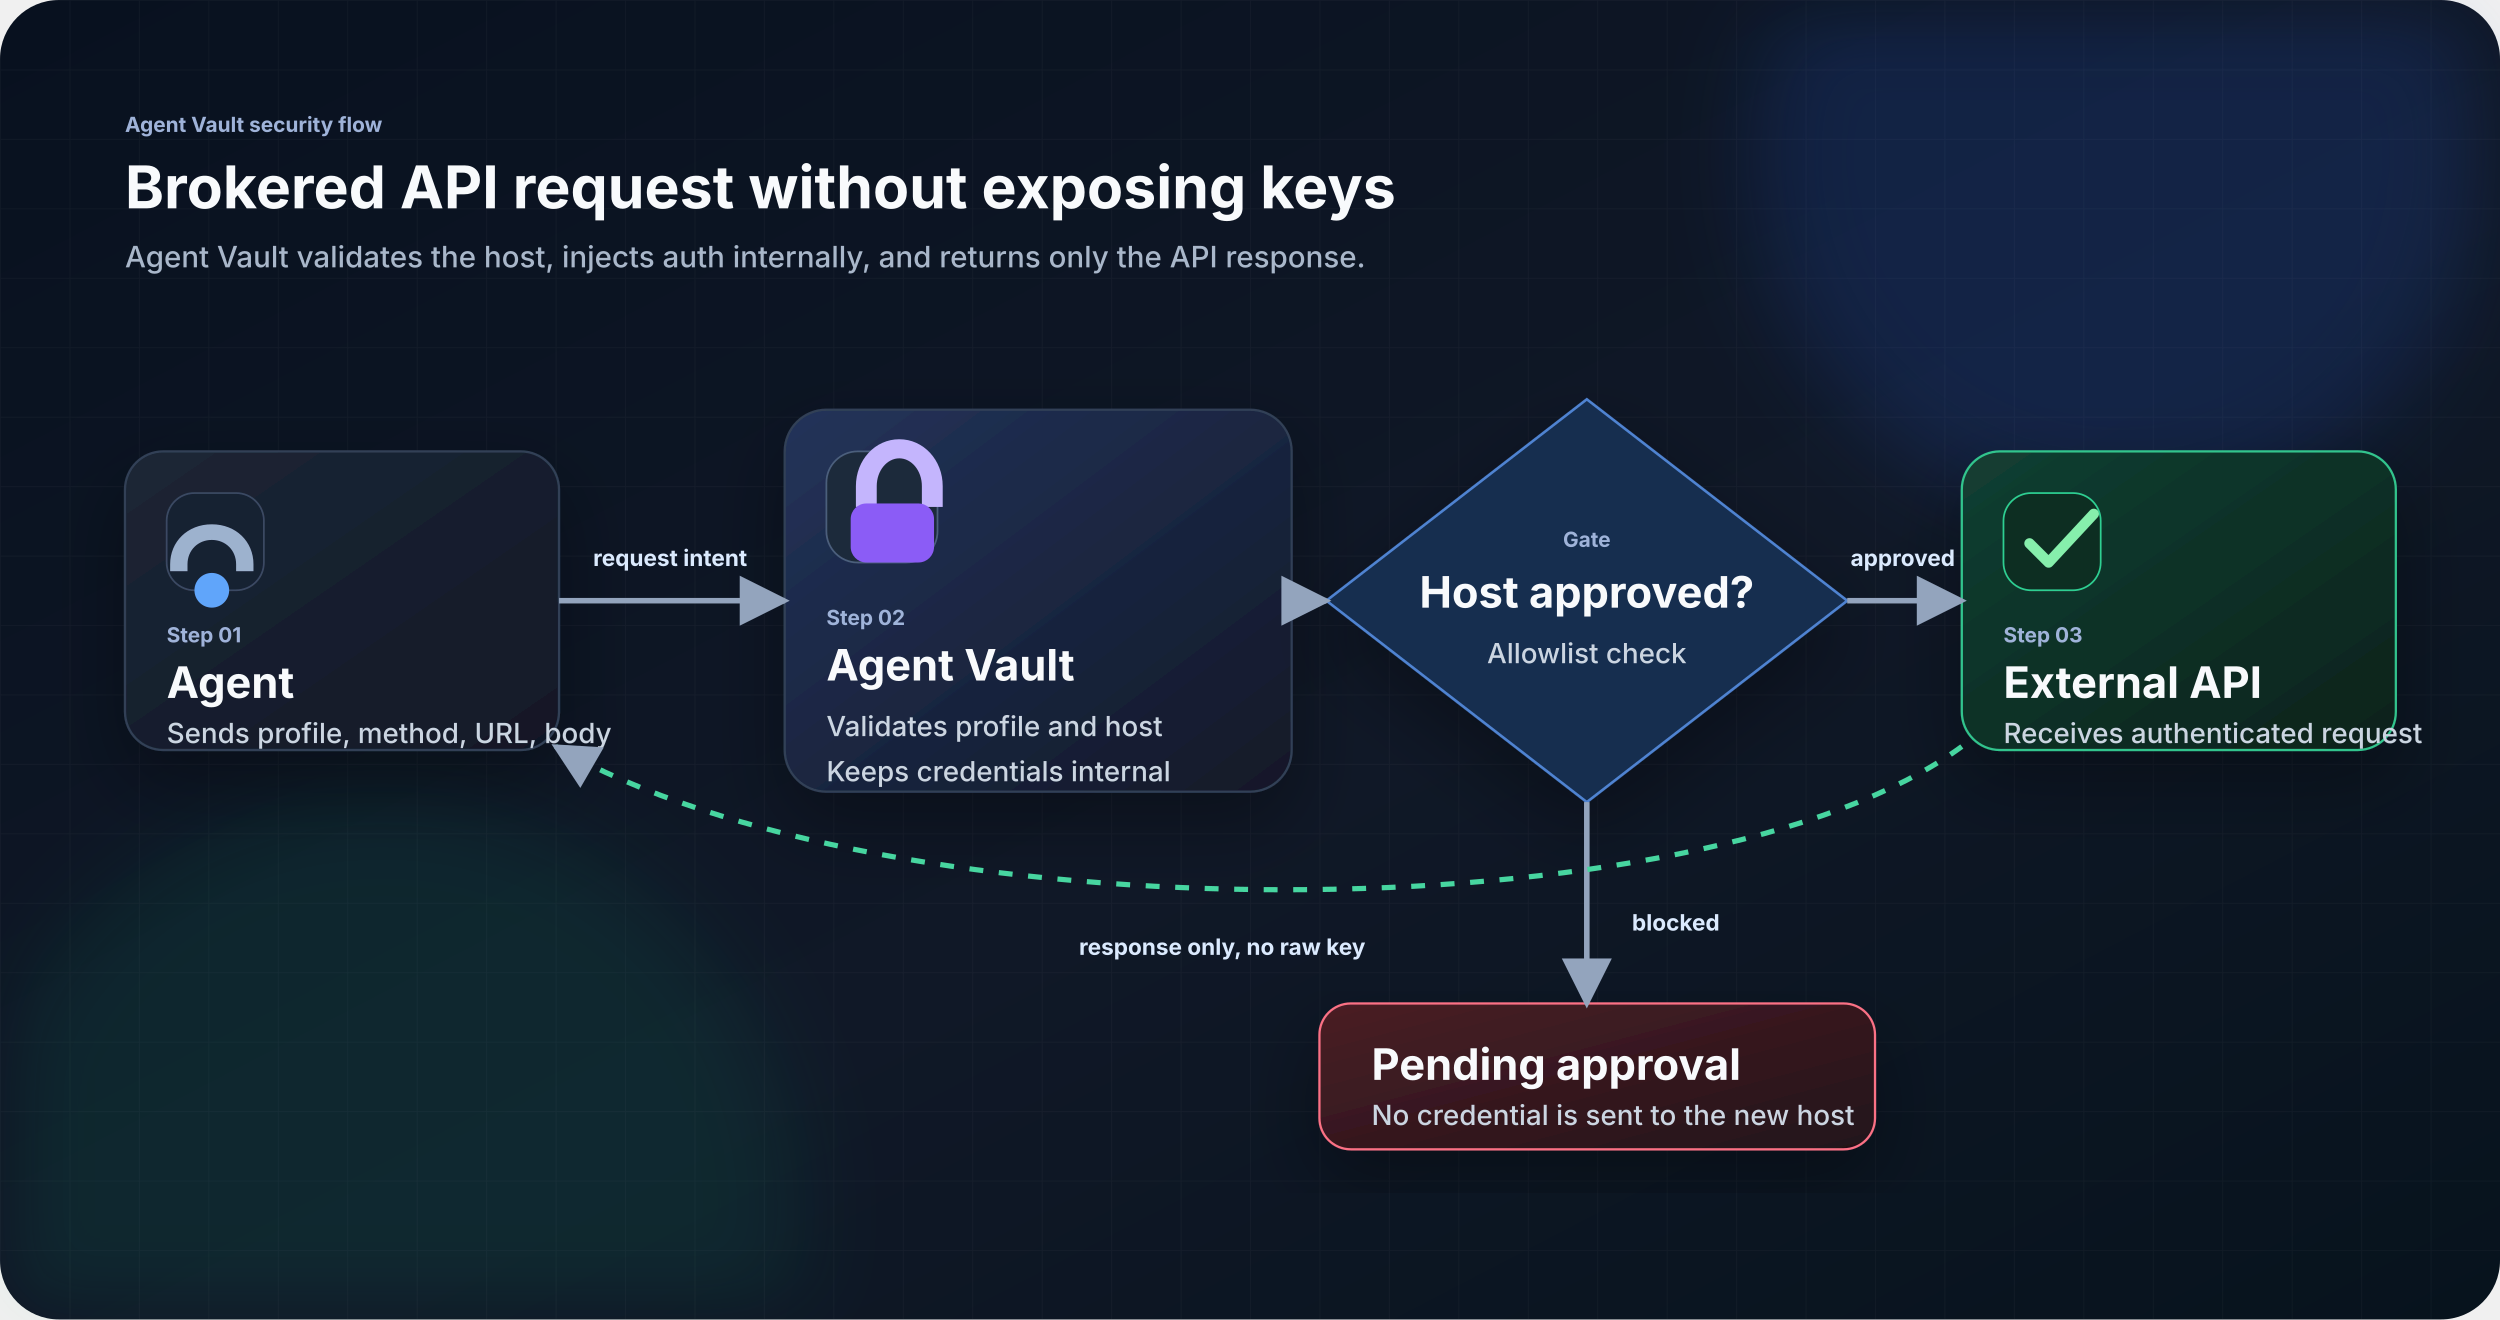
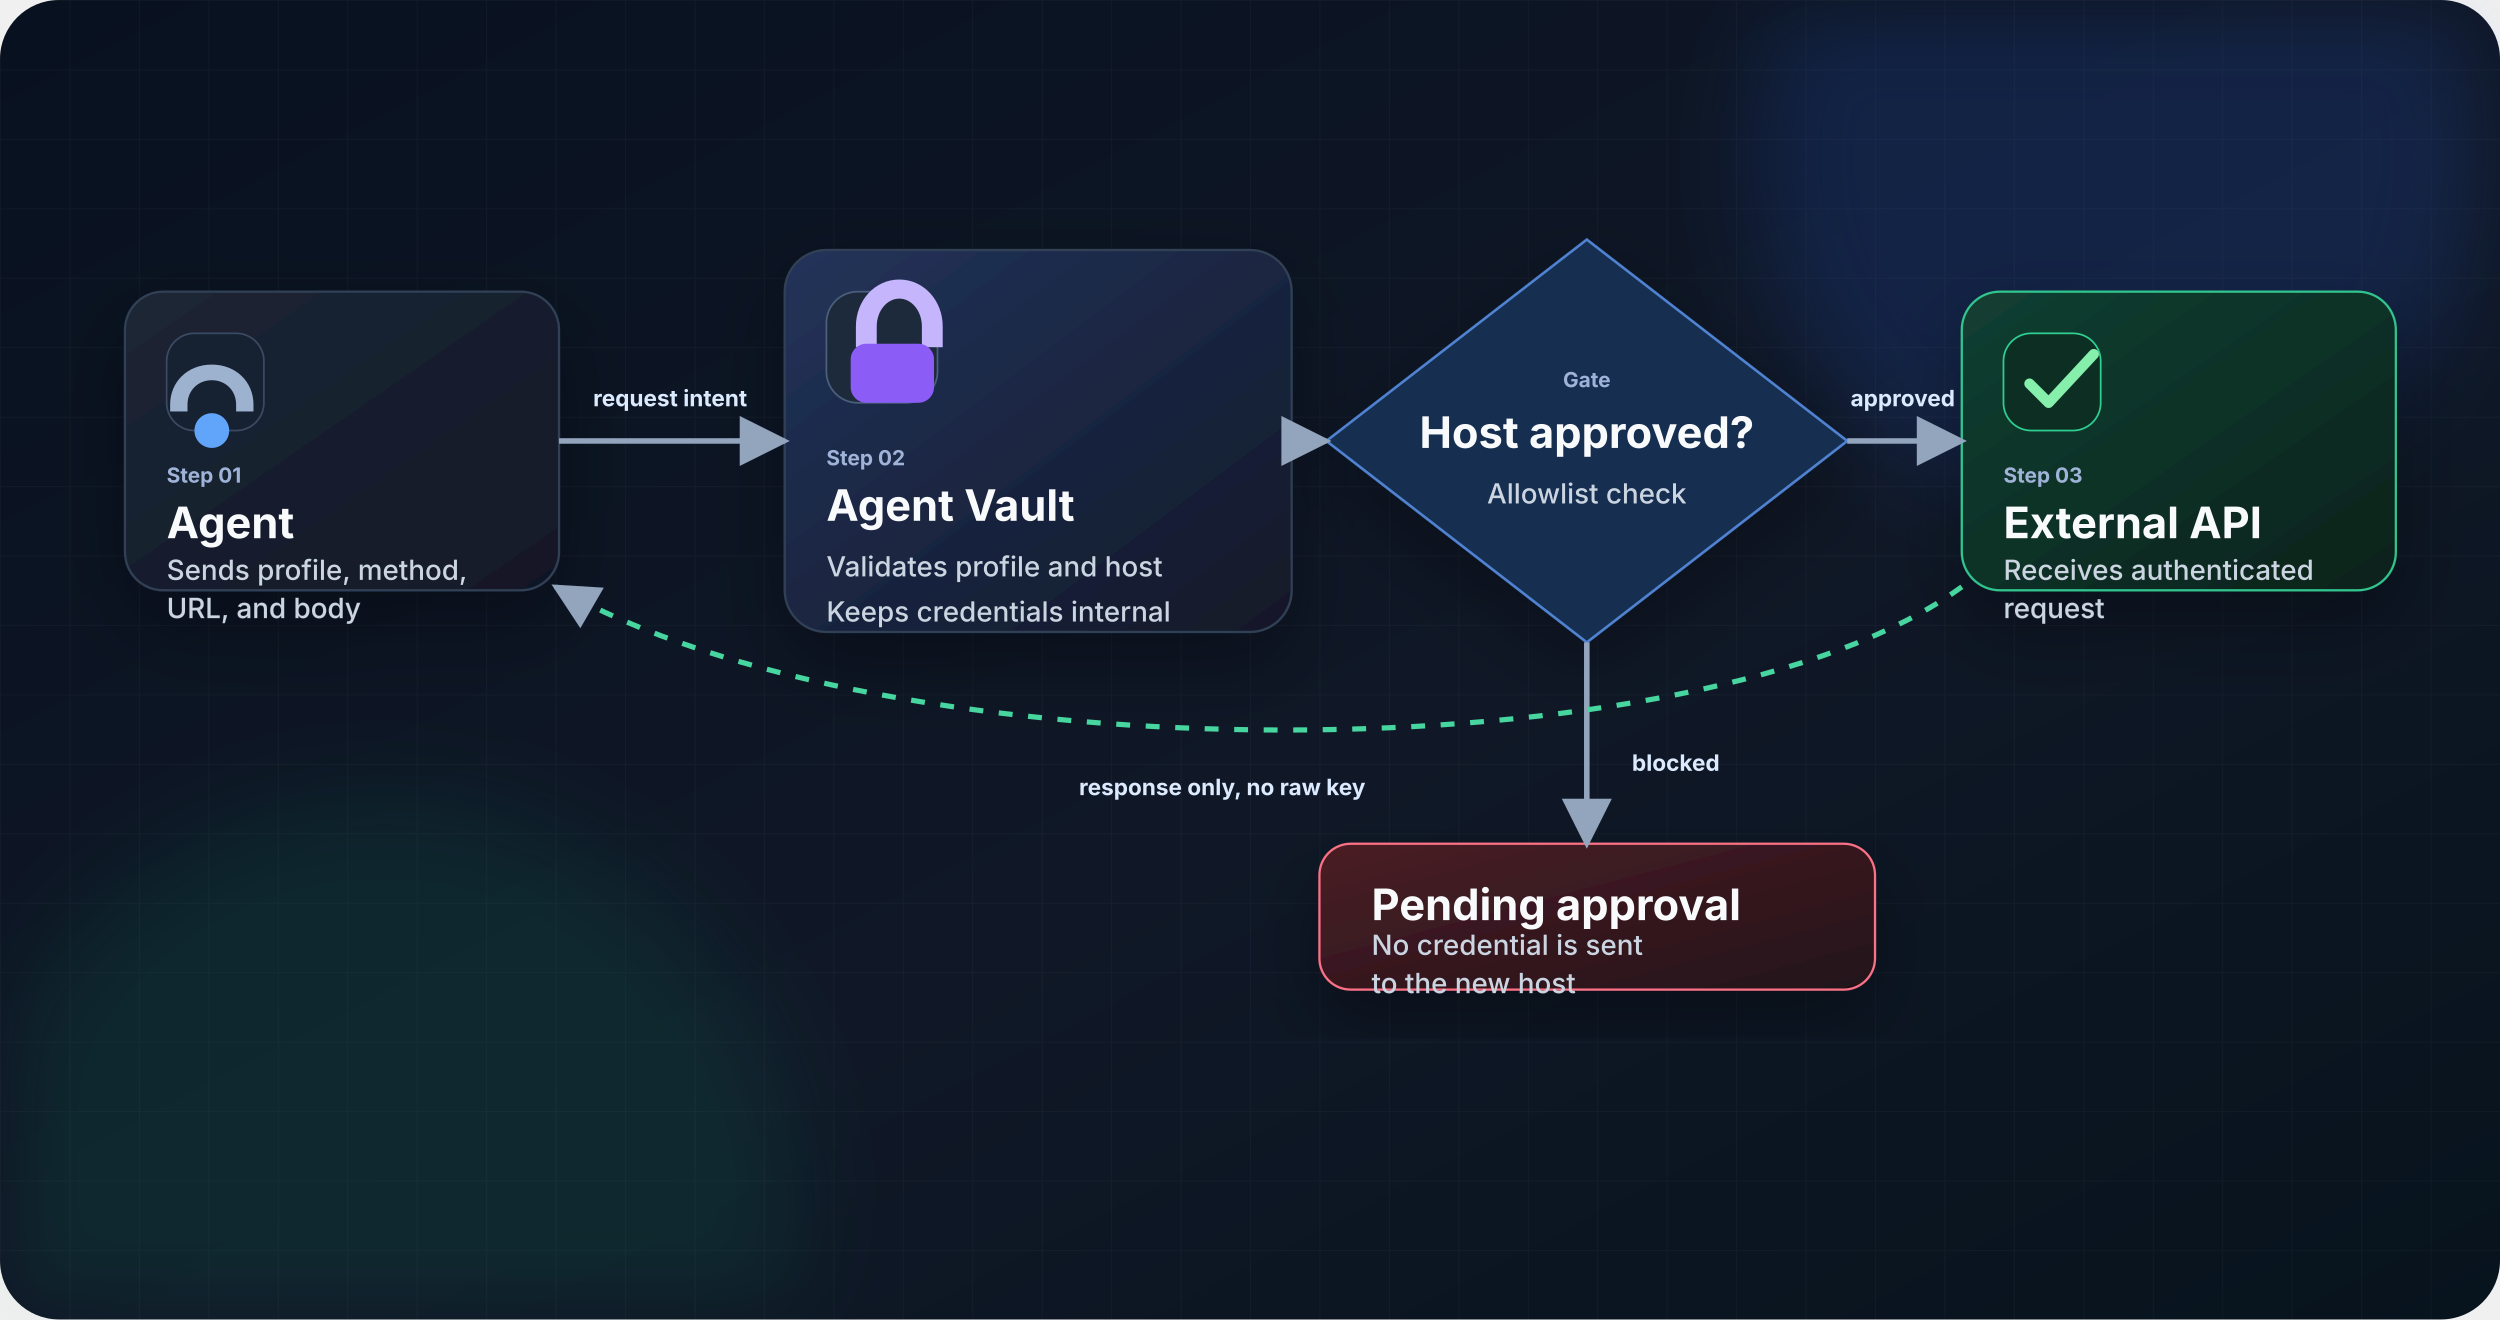
<svg xmlns="http://www.w3.org/2000/svg" width="1440" height="760" viewBox="0 0 1440 760" role="img" aria-labelledby="title desc">
  <defs>
    <linearGradient id="canvas" x1="0" y1="0" x2="1" y2="1">
      <stop offset="0" stop-color="#08111f" />
      <stop offset="0.56" stop-color="#101827" />
      <stop offset="1" stop-color="#07131d" />
    </linearGradient>
    <linearGradient id="card" x1="0" y1="0" x2="1" y2="1">
      <stop offset="0" stop-color="#1c2635" />
      <stop offset="1" stop-color="#111827" />
    </linearGradient>
    <linearGradient id="vault" x1="0" y1="0" x2="1" y2="1">
      <stop offset="0" stop-color="#23335a" />
      <stop offset="1" stop-color="#111827" />
    </linearGradient>
    <linearGradient id="success" x1="0" y1="0" x2="1" y2="1">
      <stop offset="0" stop-color="#123f32" />
      <stop offset="1" stop-color="#0c221b" />
    </linearGradient>
    <linearGradient id="warning" x1="0" y1="0" x2="1" y2="1">
      <stop offset="0" stop-color="#4a1f25" />
      <stop offset="1" stop-color="#221119" />
    </linearGradient>
    <pattern id="grid" width="40" height="40" patternUnits="userSpaceOnUse">
      <path d="M 40 0 L 0 0 0 40" fill="none" stroke="#ffffff" stroke-opacity="0.035" stroke-width="1" />
    </pattern>
    <filter id="shadow" x="-20%" y="-30%" width="140%" height="160%">
      <feDropShadow dx="0" dy="18" stdDeviation="22" flood-color="#000000" flood-opacity="0.32" />
    </filter>
    <filter id="soft" x="-20%" y="-20%" width="140%" height="140%">
      <feGaussianBlur stdDeviation="26" />
    </filter>
    <marker id="arrow" viewBox="0 0 10 10" refX="9" refY="5" markerWidth="9" markerHeight="9" orient="auto">
      <path d="M 0 0 L 10 5 L 0 10 z" fill="#93a4bd" />
    </marker>
    <style>
      .title{font:700 34px Inter,ui-sans-serif,system-ui,-apple-system,Segoe UI,sans-serif;fill:#f8fafc}
      .subtitle{font:500 17px Inter,ui-sans-serif,system-ui,-apple-system,Segoe UI,sans-serif;fill:#a9b7ca}
      .eyebrow{font:700 12px Inter,ui-sans-serif,system-ui,-apple-system,Segoe UI,sans-serif;fill:#9fb3d9;text-transform:uppercase}
      .heading{font:700 25px Inter,ui-sans-serif,system-ui,-apple-system,Segoe UI,sans-serif;fill:#f8fafc}
      .copy{font:500 16px Inter,ui-sans-serif,system-ui,-apple-system,Segoe UI,sans-serif;fill:#cbd5e1}
      .label{font:700 13px Inter,ui-sans-serif,system-ui,-apple-system,Segoe UI,sans-serif;fill:#dbeafe}
      .tiny{font:600 12px Inter,ui-sans-serif,system-ui,-apple-system,Segoe UI,sans-serif;fill:#9ca3af}
      .card-stroke{stroke:#314157;stroke-width:1.3}
      .line{stroke:#93a4bd;stroke-width:3.2;fill:none;marker-end:url(#arrow)}
      .return{stroke:#47d6a0;stroke-width:3;fill:none;stroke-dasharray:8 9;marker-end:url(#arrow)}
    </style>
  </defs>
  <rect width="1440" height="760" rx="34" fill="url(#canvas)" />
  <rect width="1440" height="760" rx="34" fill="url(#grid)" />
  <circle cx="1220" cy="90" r="210" fill="#2563eb" opacity="0.16" filter="url(#soft)" />
  <circle cx="220" cy="700" r="240" fill="#10b981" opacity="0.10" filter="url(#soft)" />
-   <text class="eyebrow" x="72" y="76">Agent Vault security flow</text>
-   <text class="title" x="72" y="120">Brokered API request without exposing keys</text>
-   <text class="subtitle" x="72" y="154">Agent Vault validates the host, injects auth internally, and returns only the API response.</text>
-   <g filter="url(#shadow)">
-     <rect x="72" y="260" width="250" height="172" rx="22" fill="url(#card)" class="card-stroke" />
-     <rect x="96" y="284" width="56" height="56" rx="16" fill="#172033" stroke="#3b4a63" />
-     <path d="M122 302c14 0 24 10 24 23v4h-10v-4c0-8-6-14-14-14s-14 6-14 14v4H98v-4c0-13 10-23 24-23z" fill="#9db2ce" />
-     <circle cx="122" cy="340" r="10" fill="#60a5fa" />
-     <text class="eyebrow" x="96" y="370">Step 01</text>
-     <text class="heading" x="96" y="402">Agent</text>
-     <text class="copy" x="96" y="428">Sends profile, method, URL, body</text>
+   <g transform="translate(0,-92)">
+     <g filter="url(#shadow)">
+       <rect x="72" y="260" width="250" height="172" rx="22" fill="url(#card)" class="card-stroke" />
+       <rect x="96" y="284" width="56" height="56" rx="16" fill="#172033" stroke="#3b4a63" />
+       <path d="M122 302c14 0 24 10 24 23v4h-10v-4c0-8-6-14-14-14s-14 6-14 14v4H98v-4c0-13 10-23 24-23z" fill="#9db2ce" />
+       <circle cx="122" cy="340" r="10" fill="#60a5fa" />
+       <text class="eyebrow" x="96" y="370">Step 01</text>
+       <text class="heading" x="96" y="402">Agent</text>
+       <text class="copy" x="96" y="426">Sends profile, method,</text>
+       <text class="copy" x="96" y="448">URL, and body</text>
+     </g>
+     <g filter="url(#shadow)">
+       <rect x="452" y="236" width="292" height="220" rx="24" fill="url(#vault)" class="card-stroke" />
+       <rect x="476" y="260" width="64" height="64" rx="18" fill="#1e293b" stroke="#4b5f7c" />
+       <path d="M493 292v-12c0-15 11-27 25-27s25 12 25 27v12h-12v-12c0-9-6-16-13-16s-13 7-13 16v12z" fill="#c4b5fd" />
+       <rect x="490" y="290" width="48" height="34" rx="9" fill="#8b5cf6" />
+       <text class="eyebrow" x="476" y="360">Step 02</text>
+       <text class="heading" x="476" y="392">Agent Vault</text>
+       <text class="copy" x="476" y="424">Validates profile and host</text>
+       <text class="copy" x="476" y="450">Keeps credentials internal</text>
+     </g>
+     <g filter="url(#shadow)">
+       <path d="M914 230 L1064 346 L914 462 L764 346 Z" fill="#152d4f" stroke="#4f83d1" stroke-width="1.5" />
+       <text class="eyebrow" x="914" y="315" text-anchor="middle">Gate</text>
+       <text class="heading" x="914" y="350" text-anchor="middle">Host approved?</text>
+       <text class="copy" x="914" y="382" text-anchor="middle">Allowlist check</text>
+     </g>
+     <g filter="url(#shadow)">
+       <rect x="1130" y="260" width="250" height="172" rx="22" fill="url(#success)" stroke="#31c48d" stroke-width="1.3" />
+       <rect x="1154" y="284" width="56" height="56" rx="16" fill="#0d2f23" stroke="#2ecf92" />
+       <path d="M1169 313l11 11 26-28" fill="none" stroke="#86efac" stroke-width="6" stroke-linecap="round" stroke-linejoin="round" />
+       <text class="eyebrow" x="1154" y="370">Step 03</text>
+       <text class="heading" x="1154" y="402">External API</text>
+       <text class="copy" x="1154" y="426">Receives authenticated</text>
+       <text class="copy" x="1154" y="448">request</text>
+     </g>
+     <g filter="url(#shadow)">
+       <rect x="760" y="578" width="320" height="84" rx="18" fill="url(#warning)" stroke="#fb7185" stroke-width="1.3" />
+       <text class="heading" x="790" y="622">Pending approval</text>
+       <text class="copy" x="790" y="642">No credential is sent</text>
+       <text class="copy" x="790" y="664">to the new host</text>
+     </g>
+     <path class="line" d="M322 346 C370 346 396 346 452 346" />
+     <text class="label" x="386" y="326" text-anchor="middle">request intent</text>
+     <path class="line" d="M744 346 L764 346" />
+     <path class="line" d="M1064 346 C1100 346 1106 346 1130 346" />
+     <text class="label" x="1096" y="326" text-anchor="middle">approved</text>
+     <path class="line" d="M914 462 L914 578" />
+     <text class="label" x="940" y="536">blocked</text>
+     <path class="return" d="M1130 430 C980 540 510 540 320 430" />
+     <text class="label" x="704" y="550" text-anchor="middle">response only, no raw key</text>
  </g>
-   <g filter="url(#shadow)">
-     <rect x="452" y="236" width="292" height="220" rx="24" fill="url(#vault)" class="card-stroke" />
-     <rect x="476" y="260" width="64" height="64" rx="18" fill="#1e293b" stroke="#4b5f7c" />
-     <path d="M493 292v-12c0-15 11-27 25-27s25 12 25 27v12h-12v-12c0-9-6-16-13-16s-13 7-13 16v12z" fill="#c4b5fd" />
-     <rect x="490" y="290" width="48" height="34" rx="9" fill="#8b5cf6" />
-     <text class="eyebrow" x="476" y="360">Step 02</text>
-     <text class="heading" x="476" y="392">Agent Vault</text>
-     <text class="copy" x="476" y="424">Validates profile and host</text>
-     <text class="copy" x="476" y="450">Keeps credentials internal</text>
-   </g>
-   <g filter="url(#shadow)">
-     <path d="M914 230 L1064 346 L914 462 L764 346 Z" fill="#152d4f" stroke="#4f83d1" stroke-width="1.5" />
-     <text class="eyebrow" x="914" y="315" text-anchor="middle">Gate</text>
-     <text class="heading" x="914" y="350" text-anchor="middle">Host approved?</text>
-     <text class="copy" x="914" y="382" text-anchor="middle">Allowlist check</text>
-   </g>
-   <g filter="url(#shadow)">
-     <rect x="1130" y="260" width="250" height="172" rx="22" fill="url(#success)" stroke="#31c48d" stroke-width="1.3" />
-     <rect x="1154" y="284" width="56" height="56" rx="16" fill="#0d2f23" stroke="#2ecf92" />
-     <path d="M1169 313l11 11 26-28" fill="none" stroke="#86efac" stroke-width="6" stroke-linecap="round" stroke-linejoin="round" />
-     <text class="eyebrow" x="1154" y="370">Step 03</text>
-     <text class="heading" x="1154" y="402">External API</text>
-     <text class="copy" x="1154" y="428">Receives authenticated request</text>
-   </g>
-   <g filter="url(#shadow)">
-     <rect x="760" y="578" width="320" height="84" rx="18" fill="url(#warning)" stroke="#fb7185" stroke-width="1.3" />
-     <text class="heading" x="790" y="622">Pending approval</text>
-     <text class="copy" x="790" y="648">No credential is sent to the new host</text>
-   </g>
-   <path class="line" d="M322 346 C370 346 396 346 452 346" />
-   <text class="label" x="386" y="326" text-anchor="middle">request intent</text>
-   <path class="line" d="M744 346 L764 346" />
-   <path class="line" d="M1064 346 C1100 346 1106 346 1130 346" />
-   <text class="label" x="1096" y="326" text-anchor="middle">approved</text>
-   <path class="line" d="M914 462 L914 578" />
-   <text class="label" x="940" y="536">blocked</text>
-   <path class="return" d="M1130 430 C980 540 510 540 320 430" />
-   <text class="label" x="704" y="550" text-anchor="middle">response only, no raw key</text>
</svg>
